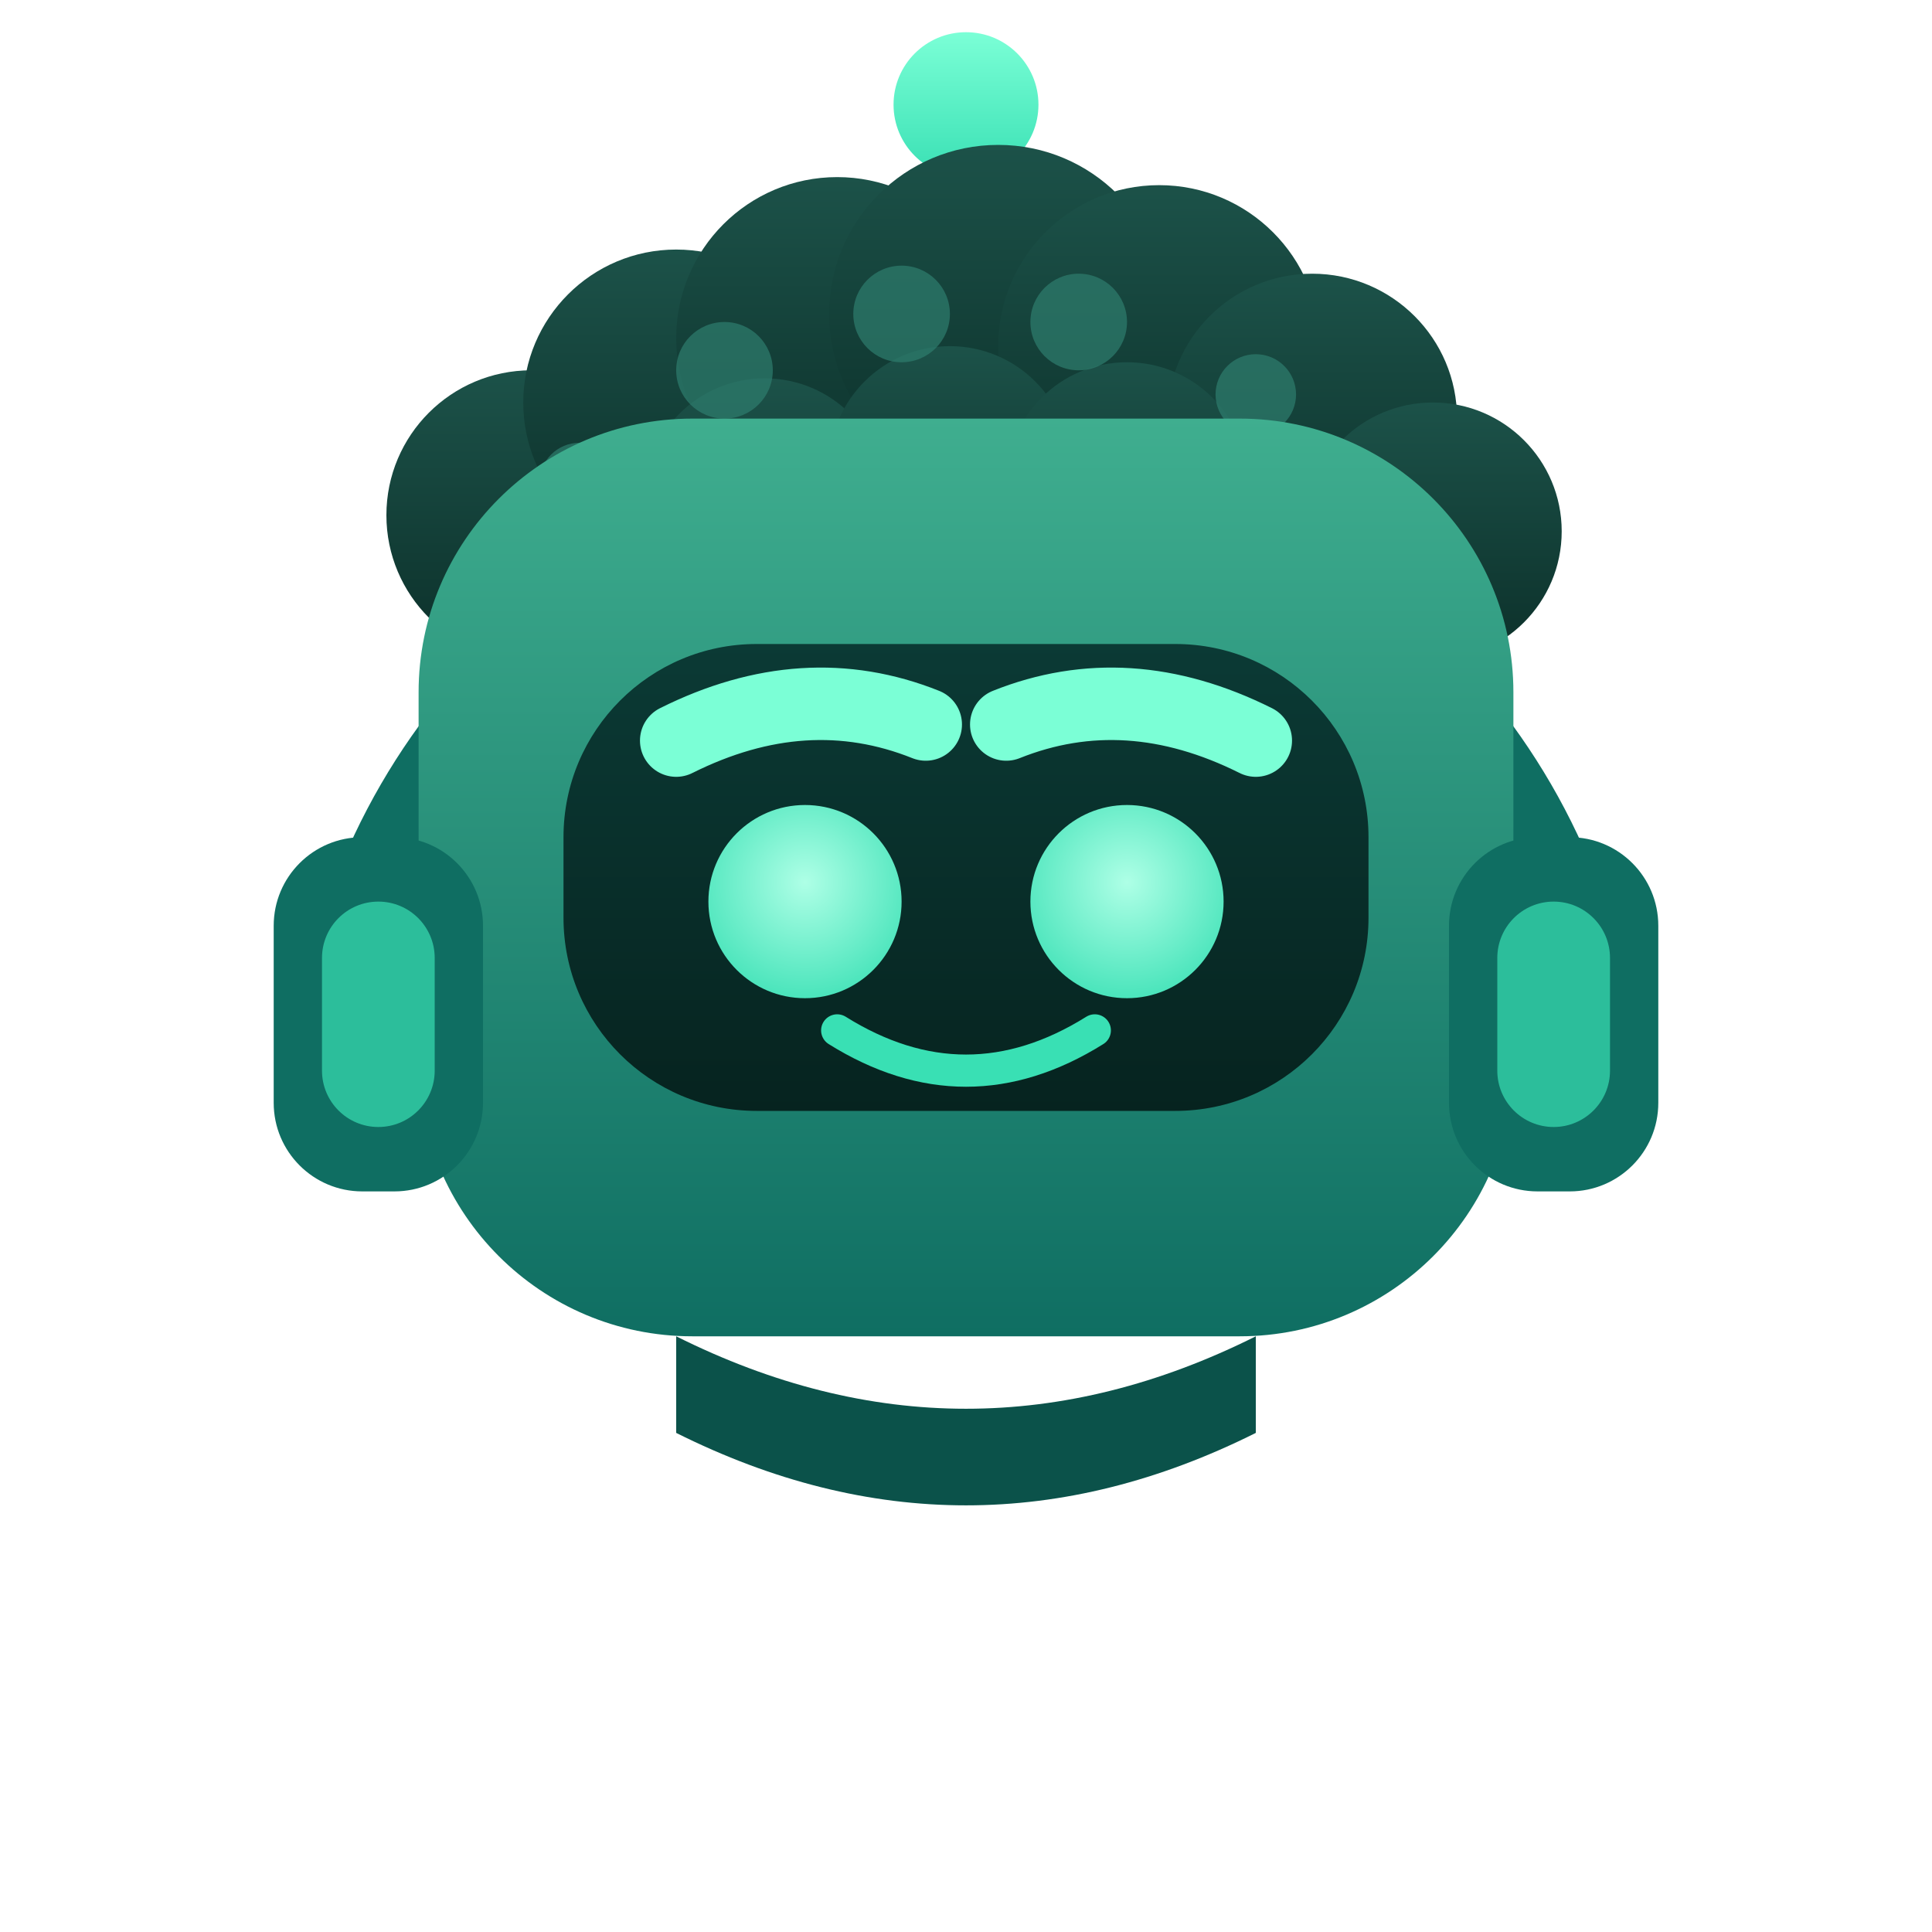
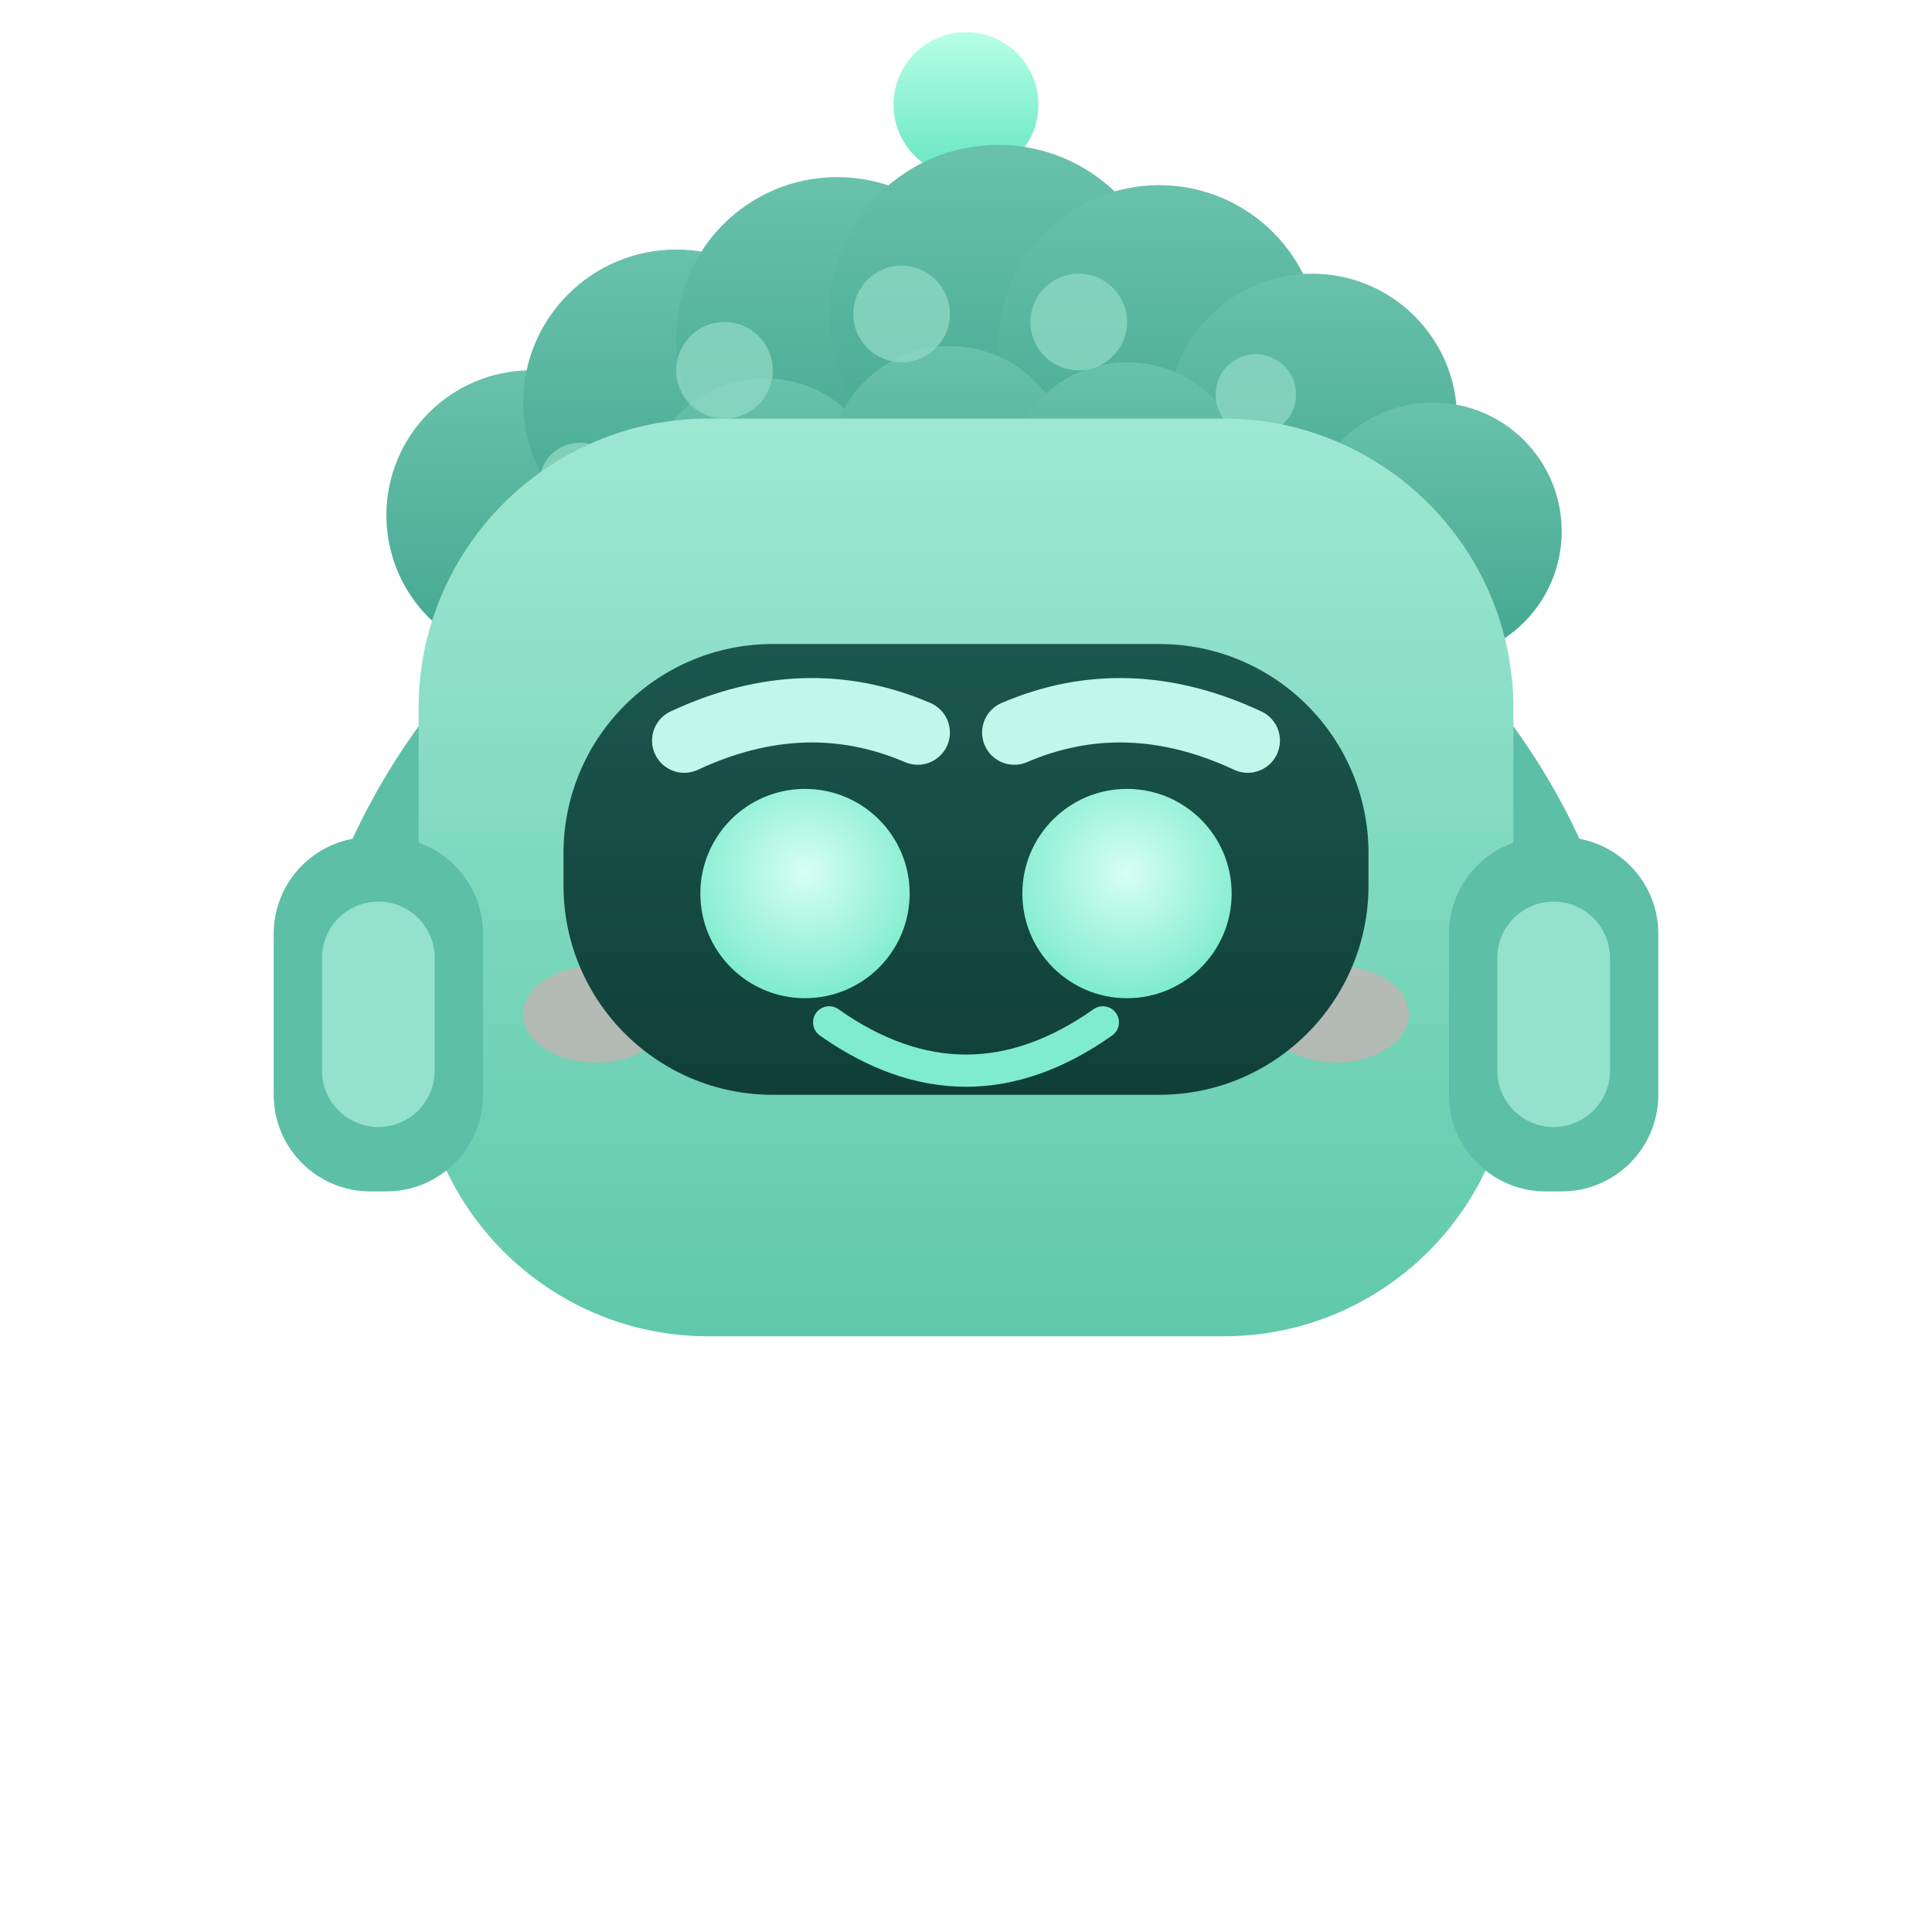
<svg xmlns="http://www.w3.org/2000/svg" viewBox="0 0 240 240" role="img" aria-label="kinbot mascot">
  <defs>
    <linearGradient id="kbHead" x1="0" y1="0" x2="0" y2="1">
-       <stop offset="0" stop-color="#3fae8f" />
-       <stop offset="1" stop-color="#0f6e62" />
+       <stop offset="0" stop-color="#9ee8d2" />
+       <stop offset="1" stop-color="#5fc9a9" />
    </linearGradient>
    <linearGradient id="kbVisor" x1="0" y1="0" x2="0" y2="1">
-       <stop offset="0" stop-color="#0b3a35" />
-       <stop offset="1" stop-color="#06231f" />
+       <stop offset="0" stop-color="#1b574f" />
+       <stop offset="1" stop-color="#103f39" />
    </linearGradient>
    <radialGradient id="kbEye" cx="0.5" cy="0.4" r="0.7">
-       <stop offset="0" stop-color="#aeffe6" />
-       <stop offset="1" stop-color="#39e0b4" />
+       <stop offset="0" stop-color="#d7fff3" />
+       <stop offset="1" stop-color="#6fe8c6" />
    </radialGradient>
    <linearGradient id="kbGlow" x1="0" y1="0" x2="0" y2="1">
-       <stop offset="0" stop-color="#7bffd6" />
-       <stop offset="1" stop-color="#39e0b4" />
+       <stop offset="0" stop-color="#b6ffe6" />
+       <stop offset="1" stop-color="#66e6c0" />
    </linearGradient>
    <linearGradient id="kbHair" x1="0" y1="0" x2="0" y2="1">
-       <stop offset="0" stop-color="#1c5249" />
-       <stop offset="1" stop-color="#0c302a" />
+       <stop offset="0" stop-color="#69c2ab" />
+       <stop offset="1" stop-color="#43a690" />
    </linearGradient>
  </defs>
-   <line x1="120" y1="40" x2="120" y2="18" stroke="#0f6e62" stroke-width="6" stroke-linecap="round" />
+   <line x1="120" y1="40" x2="120" y2="18" stroke="#5cbfa6" stroke-width="6" stroke-linecap="round" />
  <circle cx="120" cy="13" r="9" fill="url(#kbGlow)">
-     <animate attributeName="opacity" values="1;0.45;1" dur="2.4s" repeatCount="indefinite" />
+     <animate attributeName="opacity" values="1;0.5;1" dur="2.4s" repeatCount="indefinite" />
  </circle>
-   <path d="M44 122 A78 78 0 0 1 196 122" fill="none" stroke="#0f6e62" stroke-width="12" stroke-linecap="round" />
+   <path d="M44 122 A78 78 0 0 1 196 122" fill="none" stroke="#5cbfa6" stroke-width="12" stroke-linecap="round" />
  <g fill="url(#kbHair)">
    <circle cx="66" cy="64" r="18" />
    <circle cx="84" cy="50" r="19" />
    <circle cx="104" cy="42" r="20" />
    <circle cx="124" cy="39" r="21" />
    <circle cx="144" cy="43" r="20" />
    <circle cx="163" cy="52" r="18" />
    <circle cx="178" cy="66" r="16" />
    <circle cx="95" cy="62" r="15" />
    <circle cx="118" cy="58" r="15" />
    <circle cx="140" cy="60" r="15" />
  </g>
-   <g fill="#2e7d6e" opacity="0.7">
+   <g fill="#8fd9c4" opacity="0.75">
    <circle cx="90" cy="46" r="6" />
    <circle cx="112" cy="39" r="6" />
    <circle cx="134" cy="40" r="6" />
    <circle cx="156" cy="49" r="5" />
    <circle cx="72" cy="60" r="5" />
  </g>
-   <rect x="52" y="52" width="136" height="114" rx="34" fill="url(#kbHead)" />
-   <rect x="70" y="80" width="100" height="58" rx="24" fill="url(#kbVisor)" />
-   <path d="M84 92 Q100 84 115 90" fill="none" stroke="#7bffd6" stroke-width="9" stroke-linecap="round" />
-   <path d="M125 90 Q140 84 156 92" fill="none" stroke="#7bffd6" stroke-width="9" stroke-linecap="round" />
-   <circle cx="100" cy="112" r="12" fill="url(#kbEye)">
-     <animate attributeName="r" values="12;12;2.5;12;12" dur="5s" keyTimes="0;0.92;0.95;0.98;1" repeatCount="indefinite" />
+   <rect x="52" y="52" width="136" height="114" rx="36" fill="url(#kbHead)" />
+   <ellipse cx="74" cy="126" rx="9" ry="6" fill="#ff9bb0" opacity="0.45" />
+   <ellipse cx="166" cy="126" rx="9" ry="6" fill="#ff9bb0" opacity="0.45" />
+   <rect x="70" y="80" width="100" height="56" rx="26" fill="url(#kbVisor)" />
+   <path d="M85 92 Q100 85 114 91" fill="none" stroke="#bff8ea" stroke-width="8" stroke-linecap="round" />
+   <path d="M126 91 Q140 85 155 92" fill="none" stroke="#bff8ea" stroke-width="8" stroke-linecap="round" />
+   <circle cx="100" cy="111" r="13" fill="url(#kbEye)">
+     <animate attributeName="r" values="13;13;2.5;13;13" dur="5s" keyTimes="0;0.92;0.95;0.98;1" repeatCount="indefinite" />
  </circle>
-   <circle cx="140" cy="112" r="12" fill="url(#kbEye)">
-     <animate attributeName="r" values="12;12;2.5;12;12" dur="5s" keyTimes="0;0.92;0.95;0.98;1" repeatCount="indefinite" />
+   <circle cx="140" cy="111" r="13" fill="url(#kbEye)">
+     <animate attributeName="r" values="13;13;2.5;13;13" dur="5s" keyTimes="0;0.92;0.95;0.98;1" repeatCount="indefinite" />
  </circle>
-   <path d="M104 128 Q120 138 136 128" fill="none" stroke="#39e0b4" stroke-width="4" stroke-linecap="round" />
-   <rect x="34" y="104" width="26" height="44" rx="11" fill="#0f6e62" />
-   <rect x="180" y="104" width="26" height="44" rx="11" fill="#0f6e62" />
-   <rect x="40" y="112" width="14" height="28" rx="7" fill="#39e0b4" opacity="0.7" />
-   <rect x="186" y="112" width="14" height="28" rx="7" fill="#39e0b4" opacity="0.7" />
-   <path d="M84 166 Q120 184 156 166 L156 178 Q120 196 84 178 Z" fill="#0b524a" />
+   <path d="M103 127 Q120 139 137 127" fill="none" stroke="#7fecce" stroke-width="4" stroke-linecap="round" />
+   <rect x="34" y="104" width="26" height="44" rx="12" fill="#5cbfa6" />
+   <rect x="180" y="104" width="26" height="44" rx="12" fill="#5cbfa6" />
+   <rect x="40" y="112" width="14" height="28" rx="7" fill="#9ee8d2" opacity="0.85" />
+   <rect x="186" y="112" width="14" height="28" rx="7" fill="#9ee8d2" opacity="0.85" />
</svg>
